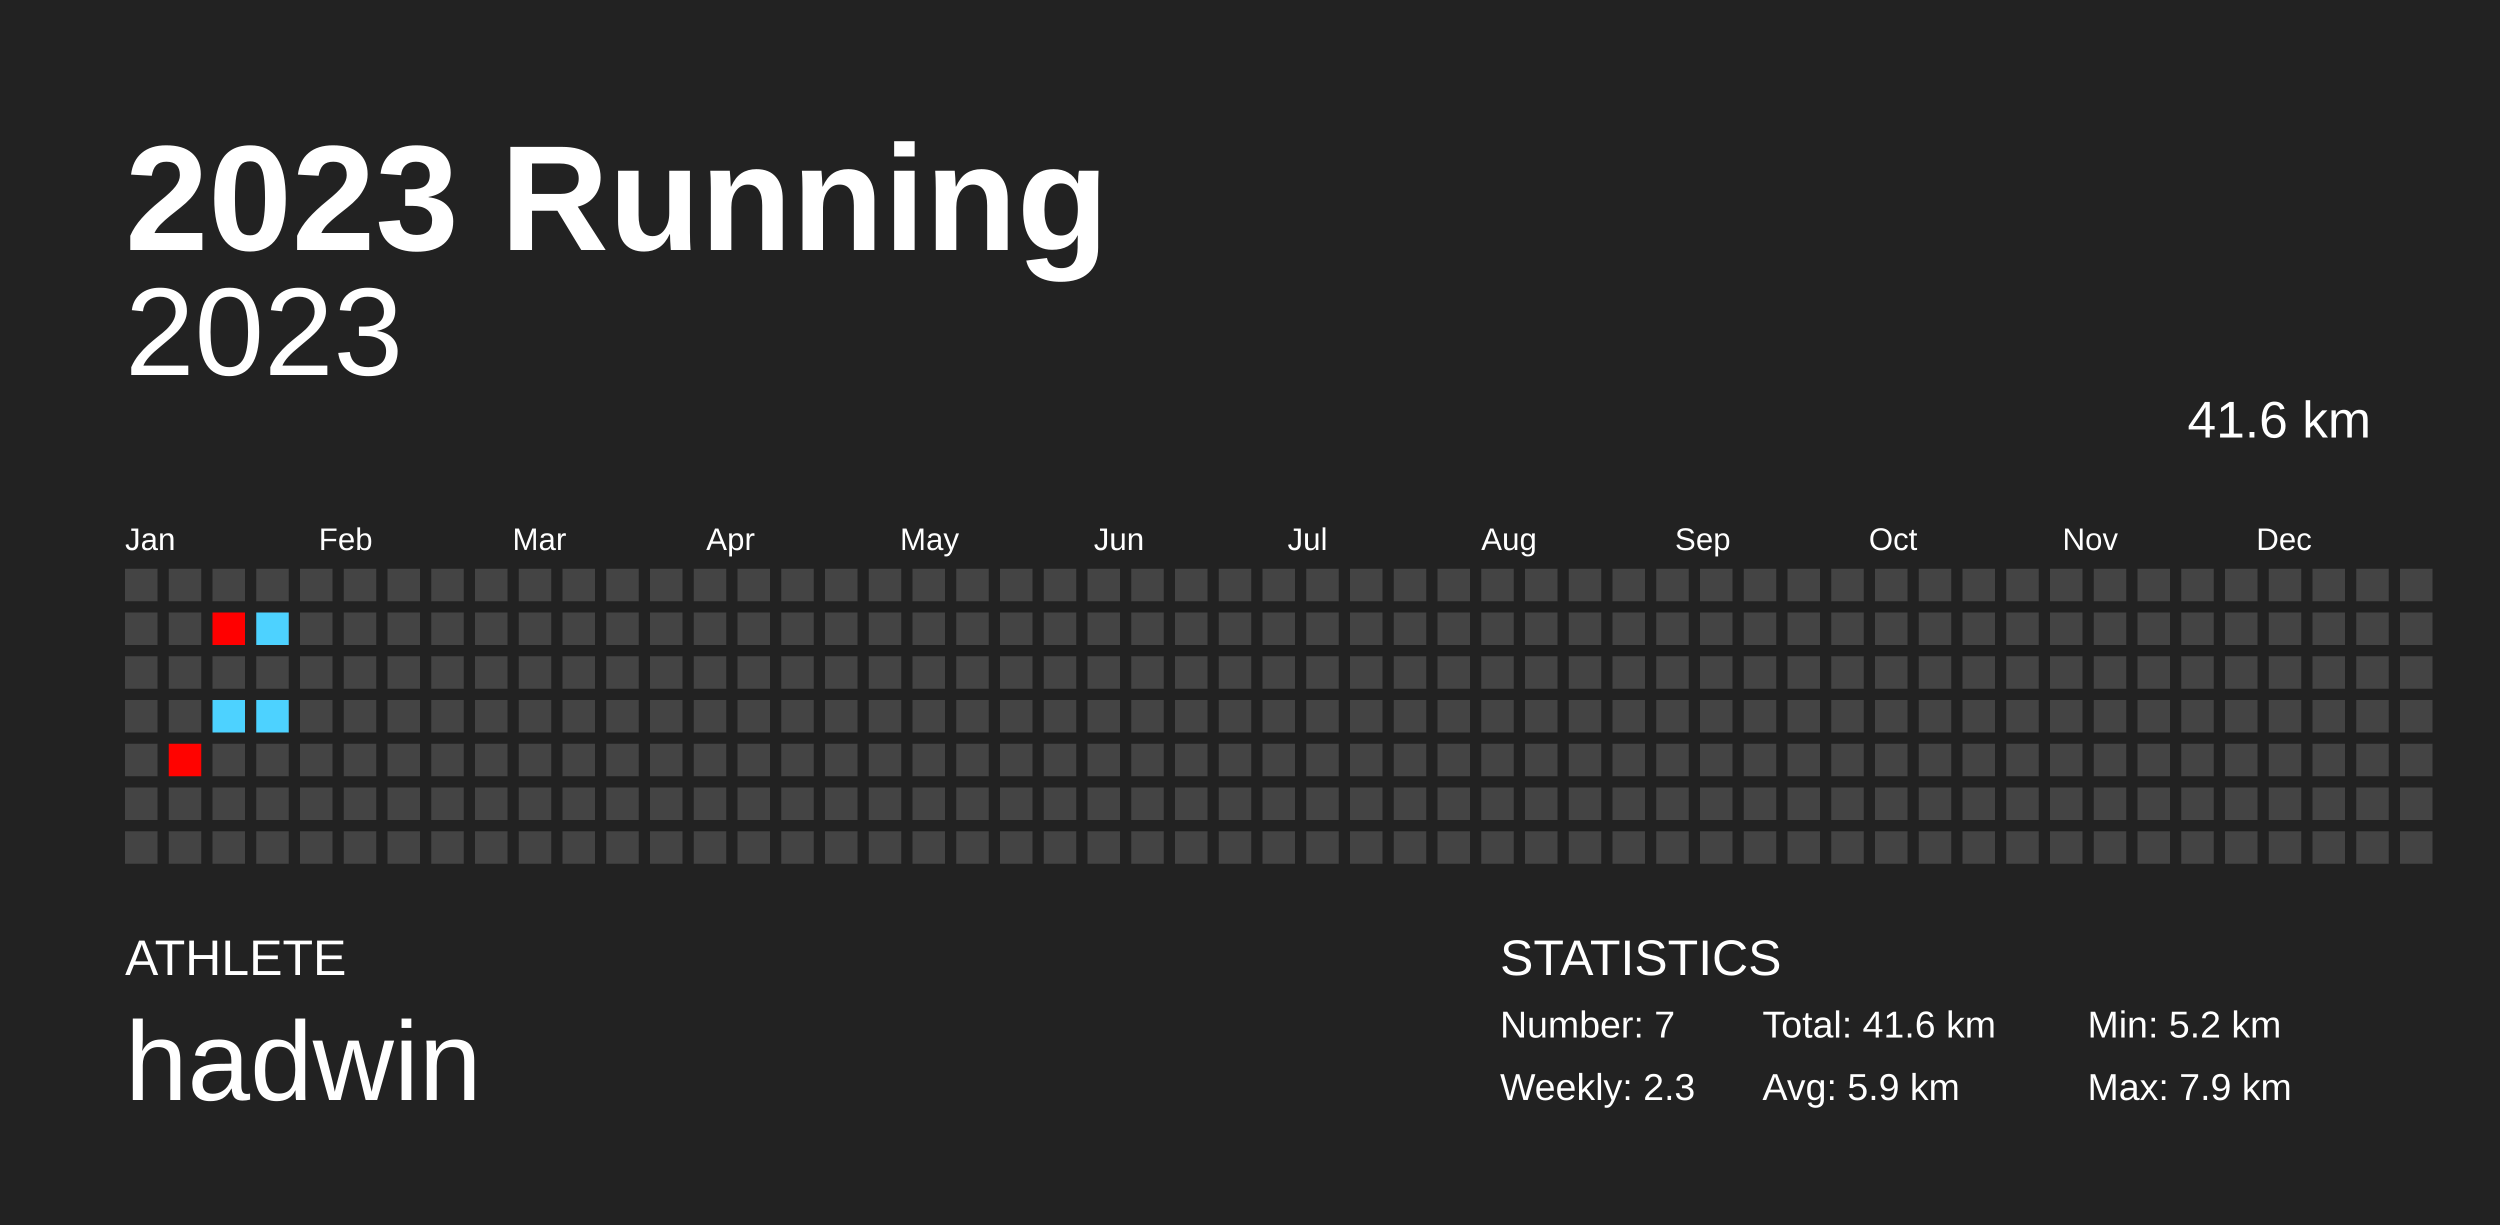
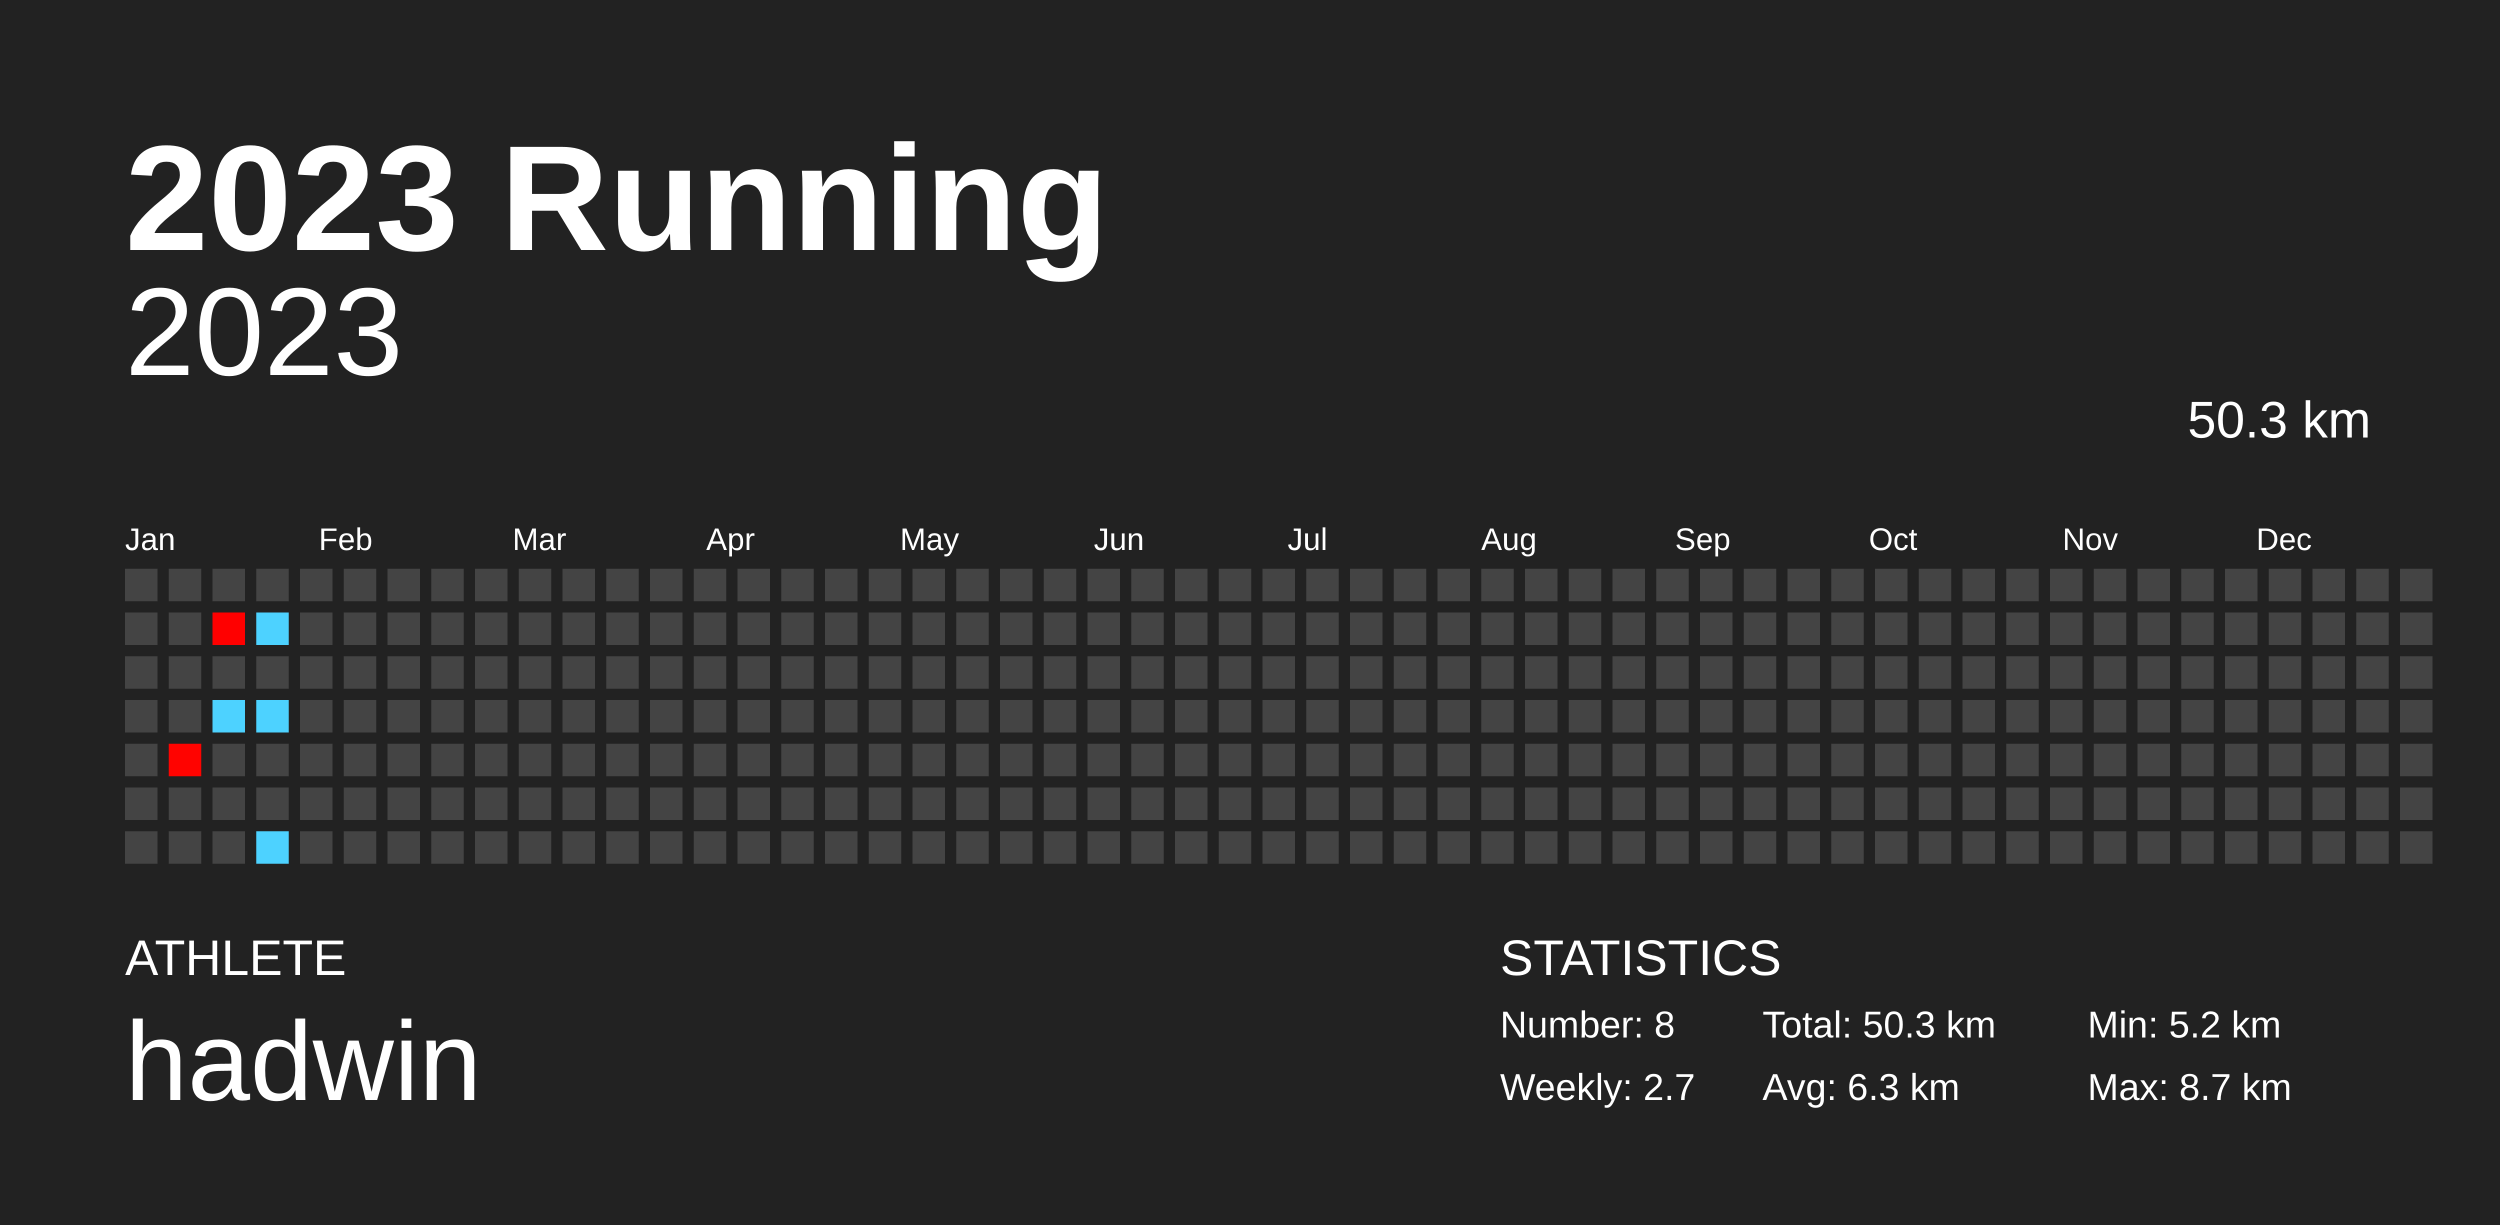
<svg xmlns="http://www.w3.org/2000/svg" baseProfile="full" height="98mm" version="1.1" viewBox="0,0,200,98" width="200mm">
  <defs />
  <rect fill="#222222" height="98" width="200" x="0" y="0" />
  <text fill="#FFFFFF" style="font-size:12px; font-family:Arial; font-weight:bold;" x="10" y="20">2023 Running</text>
  <text fill="#FFFFFF" style="font-size:4px; font-family:Arial" x="10" y="78">ATHLETE</text>
  <text fill="#FFFFFF" style="font-size:9px; font-family:Arial" x="10" y="88">hadwin</text>
  <text fill="#FFFFFF" style="font-size:4px; font-family:Arial" x="120" y="78">STATISTICS</text>
-   <text fill="#FFFFFF" style="font-size:3px; font-family:Arial" x="120" y="83">Number: 7</text>
-   <text fill="#FFFFFF" style="font-size:3px; font-family:Arial" x="120" y="88">Weekly: 2.3</text>
-   <text fill="#FFFFFF" style="font-size:3px; font-family:Arial" x="141" y="83">Total: 41.6 km</text>
-   <text fill="#FFFFFF" style="font-size:3px; font-family:Arial" x="141" y="88">Avg: 5.9 km</text>
+   <text fill="#FFFFFF" style="font-size:3px; font-family:Arial" x="120" y="83">Number: 8</text>
+   <text fill="#FFFFFF" style="font-size:3px; font-family:Arial" x="120" y="88">Weekly: 2.7</text>
+   <text fill="#FFFFFF" style="font-size:3px; font-family:Arial" x="141" y="83">Total: 50.3 km</text>
+   <text fill="#FFFFFF" style="font-size:3px; font-family:Arial" x="141" y="88">Avg: 6.3 km</text>
  <text fill="#FFFFFF" style="font-size:3px; font-family:Arial" x="167" y="83">Min: 5.2 km</text>
-   <text fill="#FFFFFF" style="font-size:3px; font-family:Arial" x="167" y="88">Max: 7.9 km</text>
+   <text fill="#FFFFFF" style="font-size:3px; font-family:Arial" x="167" y="88">Max: 8.7 km</text>
  <text alignment-baseline="hanging" fill="#FFFFFF" style="font-size:10.0px; font-family:Arial;" x="10" y="30">2023</text>
-   <text alignment-baseline="hanging" fill="#FFFFFF" style="font-size:4.125px; font-family:Arial;" x="175" y="35">41.6 km</text>
+   <text alignment-baseline="hanging" fill="#FFFFFF" style="font-size:4.125px; font-family:Arial;" x="175" y="35">50.3 km</text>
  <text fill="#FFFFFF" style="font-size:2.5px; font-family:Arial" x="10.0" y="44">Jan</text>
  <text fill="#FFFFFF" style="font-size:2.5px; font-family:Arial" x="25.5" y="44">Feb</text>
  <text fill="#FFFFFF" style="font-size:2.5px; font-family:Arial" x="41.0" y="44">Mar</text>
  <text fill="#FFFFFF" style="font-size:2.5px; font-family:Arial" x="56.5" y="44">Apr</text>
  <text fill="#FFFFFF" style="font-size:2.5px; font-family:Arial" x="72.0" y="44">May</text>
  <text fill="#FFFFFF" style="font-size:2.5px; font-family:Arial" x="87.5" y="44">Jun</text>
  <text fill="#FFFFFF" style="font-size:2.5px; font-family:Arial" x="103.0" y="44">Jul</text>
  <text fill="#FFFFFF" style="font-size:2.5px; font-family:Arial" x="118.5" y="44">Aug</text>
  <text fill="#FFFFFF" style="font-size:2.5px; font-family:Arial" x="134.0" y="44">Sep</text>
  <text fill="#FFFFFF" style="font-size:2.5px; font-family:Arial" x="149.5" y="44">Oct</text>
  <text fill="#FFFFFF" style="font-size:2.5px; font-family:Arial" x="165.0" y="44">Nov</text>
  <text fill="#FFFFFF" style="font-size:2.5px; font-family:Arial" x="180.5" y="44">Dec</text>
  <rect fill="#444444" height="2.6" width="2.6" x="10.0" y="45.5" />
  <rect fill="#444444" height="2.6" width="2.6" x="10.0" y="49.0" />
  <rect fill="#444444" height="2.6" width="2.6" x="10.0" y="52.5" />
  <rect fill="#444444" height="2.6" width="2.6" x="10.0" y="56.0" />
  <rect fill="#444444" height="2.6" width="2.6" x="10.0" y="59.5" />
  <rect fill="#444444" height="2.6" width="2.6" x="10.0" y="63.0" />
  <rect fill="#444444" height="2.6" width="2.6" x="10.0" y="66.5" />
  <rect fill="#444444" height="2.6" width="2.6" x="13.5" y="45.5" />
  <rect fill="#444444" height="2.6" width="2.6" x="13.5" y="49.0" />
  <rect fill="#444444" height="2.6" width="2.6" x="13.5" y="52.5" />
  <rect fill="#444444" height="2.6" width="2.6" x="13.5" y="56.0" />
  <rect fill="#ff0300" height="2.6" width="2.6" x="13.5" y="59.5" />
  <rect fill="#444444" height="2.6" width="2.6" x="13.5" y="63.0" />
  <rect fill="#444444" height="2.6" width="2.6" x="13.5" y="66.5" />
  <rect fill="#444444" height="2.6" width="2.6" x="17.0" y="45.5" />
  <rect fill="#ff0000" height="2.6" width="2.6" x="17.0" y="49.0" />
  <rect fill="#444444" height="2.6" width="2.6" x="17.0" y="52.5" />
  <rect fill="#4dd2ff" height="2.6" width="2.6" x="17.0" y="56.0" />
  <rect fill="#444444" height="2.6" width="2.6" x="17.0" y="59.5" />
  <rect fill="#444444" height="2.6" width="2.6" x="17.0" y="63.0" />
  <rect fill="#444444" height="2.6" width="2.6" x="17.0" y="66.5" />
  <rect fill="#444444" height="2.6" width="2.6" x="20.5" y="45.5" />
  <rect fill="#4dd2ff" height="2.6" width="2.6" x="20.5" y="49.0" />
  <rect fill="#444444" height="2.6" width="2.6" x="20.5" y="52.5" />
  <rect fill="#4dd2ff" height="2.6" width="2.6" x="20.5" y="56.0" />
  <rect fill="#444444" height="2.6" width="2.6" x="20.5" y="59.5" />
  <rect fill="#444444" height="2.6" width="2.6" x="20.5" y="63.0" />
-   <rect fill="#444444" height="2.6" width="2.6" x="20.5" y="66.5" />
+   <rect fill="#4dd2ff" height="2.6" width="2.6" x="20.5" y="66.5" />
  <rect fill="#444444" height="2.6" width="2.6" x="24.0" y="45.5" />
  <rect fill="#444444" height="2.6" width="2.6" x="24.0" y="49.0" />
  <rect fill="#444444" height="2.6" width="2.6" x="24.0" y="52.5" />
  <rect fill="#444444" height="2.6" width="2.6" x="24.0" y="56.0" />
  <rect fill="#444444" height="2.6" width="2.6" x="24.0" y="59.5" />
  <rect fill="#444444" height="2.6" width="2.6" x="24.0" y="63.0" />
  <rect fill="#444444" height="2.6" width="2.6" x="24.0" y="66.5" />
  <rect fill="#444444" height="2.6" width="2.6" x="27.5" y="45.5" />
  <rect fill="#444444" height="2.6" width="2.6" x="27.5" y="49.0" />
  <rect fill="#444444" height="2.6" width="2.6" x="27.5" y="52.5" />
  <rect fill="#444444" height="2.6" width="2.6" x="27.5" y="56.0" />
  <rect fill="#444444" height="2.6" width="2.6" x="27.5" y="59.5" />
  <rect fill="#444444" height="2.6" width="2.6" x="27.5" y="63.0" />
  <rect fill="#444444" height="2.6" width="2.6" x="27.5" y="66.5" />
  <rect fill="#444444" height="2.6" width="2.6" x="31.0" y="45.5" />
  <rect fill="#444444" height="2.6" width="2.6" x="31.0" y="49.0" />
  <rect fill="#444444" height="2.6" width="2.6" x="31.0" y="52.5" />
  <rect fill="#444444" height="2.6" width="2.6" x="31.0" y="56.0" />
  <rect fill="#444444" height="2.6" width="2.6" x="31.0" y="59.5" />
  <rect fill="#444444" height="2.6" width="2.6" x="31.0" y="63.0" />
  <rect fill="#444444" height="2.6" width="2.6" x="31.0" y="66.5" />
  <rect fill="#444444" height="2.6" width="2.6" x="34.5" y="45.5" />
  <rect fill="#444444" height="2.6" width="2.6" x="34.5" y="49.0" />
  <rect fill="#444444" height="2.6" width="2.6" x="34.5" y="52.5" />
  <rect fill="#444444" height="2.6" width="2.6" x="34.5" y="56.0" />
  <rect fill="#444444" height="2.6" width="2.6" x="34.5" y="59.5" />
  <rect fill="#444444" height="2.6" width="2.6" x="34.5" y="63.0" />
  <rect fill="#444444" height="2.6" width="2.6" x="34.5" y="66.5" />
  <rect fill="#444444" height="2.6" width="2.6" x="38.0" y="45.5" />
  <rect fill="#444444" height="2.6" width="2.6" x="38.0" y="49.0" />
  <rect fill="#444444" height="2.6" width="2.6" x="38.0" y="52.5" />
  <rect fill="#444444" height="2.6" width="2.6" x="38.0" y="56.0" />
  <rect fill="#444444" height="2.6" width="2.6" x="38.0" y="59.5" />
  <rect fill="#444444" height="2.6" width="2.6" x="38.0" y="63.0" />
  <rect fill="#444444" height="2.6" width="2.6" x="38.0" y="66.5" />
  <rect fill="#444444" height="2.6" width="2.6" x="41.5" y="45.5" />
  <rect fill="#444444" height="2.6" width="2.6" x="41.5" y="49.0" />
  <rect fill="#444444" height="2.6" width="2.6" x="41.5" y="52.5" />
  <rect fill="#444444" height="2.6" width="2.6" x="41.5" y="56.0" />
  <rect fill="#444444" height="2.6" width="2.6" x="41.5" y="59.5" />
  <rect fill="#444444" height="2.6" width="2.6" x="41.5" y="63.0" />
  <rect fill="#444444" height="2.6" width="2.6" x="41.5" y="66.5" />
  <rect fill="#444444" height="2.6" width="2.6" x="45.0" y="45.5" />
  <rect fill="#444444" height="2.6" width="2.6" x="45.0" y="49.0" />
  <rect fill="#444444" height="2.6" width="2.6" x="45.0" y="52.5" />
  <rect fill="#444444" height="2.6" width="2.6" x="45.0" y="56.0" />
  <rect fill="#444444" height="2.6" width="2.6" x="45.0" y="59.5" />
  <rect fill="#444444" height="2.6" width="2.6" x="45.0" y="63.0" />
  <rect fill="#444444" height="2.6" width="2.6" x="45.0" y="66.5" />
  <rect fill="#444444" height="2.6" width="2.6" x="48.5" y="45.5" />
  <rect fill="#444444" height="2.6" width="2.6" x="48.5" y="49.0" />
  <rect fill="#444444" height="2.6" width="2.6" x="48.5" y="52.5" />
  <rect fill="#444444" height="2.6" width="2.6" x="48.5" y="56.0" />
  <rect fill="#444444" height="2.6" width="2.6" x="48.5" y="59.5" />
  <rect fill="#444444" height="2.6" width="2.6" x="48.5" y="63.0" />
  <rect fill="#444444" height="2.6" width="2.6" x="48.5" y="66.5" />
  <rect fill="#444444" height="2.6" width="2.6" x="52.0" y="45.5" />
  <rect fill="#444444" height="2.6" width="2.6" x="52.0" y="49.0" />
  <rect fill="#444444" height="2.6" width="2.6" x="52.0" y="52.5" />
  <rect fill="#444444" height="2.6" width="2.6" x="52.0" y="56.0" />
  <rect fill="#444444" height="2.6" width="2.6" x="52.0" y="59.5" />
  <rect fill="#444444" height="2.6" width="2.6" x="52.0" y="63.0" />
  <rect fill="#444444" height="2.6" width="2.6" x="52.0" y="66.5" />
  <rect fill="#444444" height="2.6" width="2.6" x="55.5" y="45.5" />
  <rect fill="#444444" height="2.6" width="2.6" x="55.5" y="49.0" />
  <rect fill="#444444" height="2.6" width="2.6" x="55.5" y="52.5" />
  <rect fill="#444444" height="2.6" width="2.6" x="55.5" y="56.0" />
  <rect fill="#444444" height="2.6" width="2.6" x="55.5" y="59.5" />
  <rect fill="#444444" height="2.6" width="2.6" x="55.5" y="63.0" />
  <rect fill="#444444" height="2.6" width="2.6" x="55.5" y="66.5" />
  <rect fill="#444444" height="2.6" width="2.6" x="59.0" y="45.5" />
  <rect fill="#444444" height="2.6" width="2.6" x="59.0" y="49.0" />
  <rect fill="#444444" height="2.6" width="2.6" x="59.0" y="52.5" />
  <rect fill="#444444" height="2.6" width="2.6" x="59.0" y="56.0" />
  <rect fill="#444444" height="2.6" width="2.6" x="59.0" y="59.5" />
  <rect fill="#444444" height="2.6" width="2.6" x="59.0" y="63.0" />
  <rect fill="#444444" height="2.6" width="2.6" x="59.0" y="66.5" />
  <rect fill="#444444" height="2.6" width="2.6" x="62.5" y="45.5" />
  <rect fill="#444444" height="2.6" width="2.6" x="62.5" y="49.0" />
  <rect fill="#444444" height="2.6" width="2.6" x="62.5" y="52.5" />
  <rect fill="#444444" height="2.6" width="2.6" x="62.5" y="56.0" />
  <rect fill="#444444" height="2.6" width="2.6" x="62.5" y="59.5" />
  <rect fill="#444444" height="2.6" width="2.6" x="62.5" y="63.0" />
  <rect fill="#444444" height="2.6" width="2.6" x="62.5" y="66.5" />
  <rect fill="#444444" height="2.6" width="2.6" x="66.0" y="45.5" />
  <rect fill="#444444" height="2.6" width="2.6" x="66.0" y="49.0" />
  <rect fill="#444444" height="2.6" width="2.6" x="66.0" y="52.5" />
  <rect fill="#444444" height="2.6" width="2.6" x="66.0" y="56.0" />
  <rect fill="#444444" height="2.6" width="2.6" x="66.0" y="59.5" />
  <rect fill="#444444" height="2.6" width="2.6" x="66.0" y="63.0" />
  <rect fill="#444444" height="2.6" width="2.6" x="66.0" y="66.5" />
  <rect fill="#444444" height="2.6" width="2.6" x="69.5" y="45.5" />
  <rect fill="#444444" height="2.6" width="2.6" x="69.5" y="49.0" />
  <rect fill="#444444" height="2.6" width="2.6" x="69.5" y="52.5" />
  <rect fill="#444444" height="2.6" width="2.6" x="69.5" y="56.0" />
  <rect fill="#444444" height="2.6" width="2.6" x="69.5" y="59.5" />
  <rect fill="#444444" height="2.6" width="2.6" x="69.5" y="63.0" />
  <rect fill="#444444" height="2.6" width="2.6" x="69.5" y="66.5" />
  <rect fill="#444444" height="2.6" width="2.6" x="73.0" y="45.5" />
  <rect fill="#444444" height="2.6" width="2.6" x="73.0" y="49.0" />
  <rect fill="#444444" height="2.6" width="2.6" x="73.0" y="52.5" />
  <rect fill="#444444" height="2.6" width="2.6" x="73.0" y="56.0" />
  <rect fill="#444444" height="2.6" width="2.6" x="73.0" y="59.5" />
  <rect fill="#444444" height="2.6" width="2.6" x="73.0" y="63.0" />
  <rect fill="#444444" height="2.6" width="2.6" x="73.0" y="66.5" />
  <rect fill="#444444" height="2.6" width="2.6" x="76.5" y="45.5" />
  <rect fill="#444444" height="2.6" width="2.6" x="76.5" y="49.0" />
  <rect fill="#444444" height="2.6" width="2.6" x="76.5" y="52.5" />
  <rect fill="#444444" height="2.6" width="2.6" x="76.5" y="56.0" />
  <rect fill="#444444" height="2.6" width="2.6" x="76.5" y="59.5" />
  <rect fill="#444444" height="2.6" width="2.6" x="76.5" y="63.0" />
  <rect fill="#444444" height="2.6" width="2.6" x="76.5" y="66.5" />
  <rect fill="#444444" height="2.6" width="2.6" x="80.0" y="45.5" />
  <rect fill="#444444" height="2.6" width="2.6" x="80.0" y="49.0" />
  <rect fill="#444444" height="2.6" width="2.6" x="80.0" y="52.5" />
  <rect fill="#444444" height="2.6" width="2.6" x="80.0" y="56.0" />
  <rect fill="#444444" height="2.6" width="2.6" x="80.0" y="59.5" />
  <rect fill="#444444" height="2.6" width="2.6" x="80.0" y="63.0" />
  <rect fill="#444444" height="2.6" width="2.6" x="80.0" y="66.5" />
  <rect fill="#444444" height="2.6" width="2.6" x="83.5" y="45.5" />
  <rect fill="#444444" height="2.6" width="2.6" x="83.5" y="49.0" />
  <rect fill="#444444" height="2.6" width="2.6" x="83.5" y="52.5" />
  <rect fill="#444444" height="2.6" width="2.6" x="83.5" y="56.0" />
  <rect fill="#444444" height="2.6" width="2.6" x="83.5" y="59.5" />
  <rect fill="#444444" height="2.6" width="2.6" x="83.5" y="63.0" />
  <rect fill="#444444" height="2.6" width="2.6" x="83.5" y="66.5" />
  <rect fill="#444444" height="2.6" width="2.6" x="87.0" y="45.5" />
  <rect fill="#444444" height="2.6" width="2.6" x="87.0" y="49.0" />
  <rect fill="#444444" height="2.6" width="2.6" x="87.0" y="52.5" />
  <rect fill="#444444" height="2.6" width="2.6" x="87.0" y="56.0" />
  <rect fill="#444444" height="2.6" width="2.6" x="87.0" y="59.5" />
  <rect fill="#444444" height="2.6" width="2.6" x="87.0" y="63.0" />
  <rect fill="#444444" height="2.6" width="2.6" x="87.0" y="66.5" />
  <rect fill="#444444" height="2.6" width="2.6" x="90.5" y="45.5" />
  <rect fill="#444444" height="2.6" width="2.6" x="90.5" y="49.0" />
  <rect fill="#444444" height="2.6" width="2.6" x="90.5" y="52.5" />
  <rect fill="#444444" height="2.6" width="2.6" x="90.5" y="56.0" />
  <rect fill="#444444" height="2.6" width="2.6" x="90.5" y="59.5" />
  <rect fill="#444444" height="2.6" width="2.6" x="90.5" y="63.0" />
  <rect fill="#444444" height="2.6" width="2.6" x="90.5" y="66.5" />
  <rect fill="#444444" height="2.6" width="2.6" x="94.0" y="45.5" />
  <rect fill="#444444" height="2.6" width="2.6" x="94.0" y="49.0" />
  <rect fill="#444444" height="2.6" width="2.6" x="94.0" y="52.5" />
  <rect fill="#444444" height="2.6" width="2.6" x="94.0" y="56.0" />
  <rect fill="#444444" height="2.6" width="2.6" x="94.0" y="59.5" />
  <rect fill="#444444" height="2.6" width="2.6" x="94.0" y="63.0" />
  <rect fill="#444444" height="2.6" width="2.6" x="94.0" y="66.5" />
  <rect fill="#444444" height="2.6" width="2.6" x="97.5" y="45.5" />
  <rect fill="#444444" height="2.6" width="2.6" x="97.5" y="49.0" />
  <rect fill="#444444" height="2.6" width="2.6" x="97.5" y="52.5" />
  <rect fill="#444444" height="2.6" width="2.6" x="97.5" y="56.0" />
  <rect fill="#444444" height="2.6" width="2.6" x="97.5" y="59.5" />
  <rect fill="#444444" height="2.6" width="2.6" x="97.5" y="63.0" />
  <rect fill="#444444" height="2.6" width="2.6" x="97.5" y="66.5" />
  <rect fill="#444444" height="2.6" width="2.6" x="101.0" y="45.5" />
  <rect fill="#444444" height="2.6" width="2.6" x="101.0" y="49.0" />
  <rect fill="#444444" height="2.6" width="2.6" x="101.0" y="52.5" />
  <rect fill="#444444" height="2.6" width="2.6" x="101.0" y="56.0" />
  <rect fill="#444444" height="2.6" width="2.6" x="101.0" y="59.5" />
  <rect fill="#444444" height="2.6" width="2.6" x="101.0" y="63.0" />
  <rect fill="#444444" height="2.6" width="2.6" x="101.0" y="66.5" />
  <rect fill="#444444" height="2.6" width="2.6" x="104.5" y="45.5" />
  <rect fill="#444444" height="2.6" width="2.6" x="104.5" y="49.0" />
  <rect fill="#444444" height="2.6" width="2.6" x="104.5" y="52.5" />
  <rect fill="#444444" height="2.6" width="2.6" x="104.5" y="56.0" />
  <rect fill="#444444" height="2.6" width="2.6" x="104.5" y="59.5" />
  <rect fill="#444444" height="2.6" width="2.6" x="104.5" y="63.0" />
  <rect fill="#444444" height="2.6" width="2.6" x="104.5" y="66.5" />
  <rect fill="#444444" height="2.6" width="2.6" x="108.0" y="45.5" />
  <rect fill="#444444" height="2.6" width="2.6" x="108.0" y="49.0" />
  <rect fill="#444444" height="2.6" width="2.6" x="108.0" y="52.5" />
  <rect fill="#444444" height="2.6" width="2.6" x="108.0" y="56.0" />
  <rect fill="#444444" height="2.6" width="2.6" x="108.0" y="59.5" />
  <rect fill="#444444" height="2.6" width="2.6" x="108.0" y="63.0" />
  <rect fill="#444444" height="2.6" width="2.6" x="108.0" y="66.5" />
  <rect fill="#444444" height="2.6" width="2.6" x="111.5" y="45.5" />
  <rect fill="#444444" height="2.6" width="2.6" x="111.5" y="49.0" />
  <rect fill="#444444" height="2.6" width="2.6" x="111.5" y="52.5" />
  <rect fill="#444444" height="2.6" width="2.6" x="111.5" y="56.0" />
  <rect fill="#444444" height="2.6" width="2.6" x="111.5" y="59.5" />
  <rect fill="#444444" height="2.6" width="2.6" x="111.5" y="63.0" />
  <rect fill="#444444" height="2.6" width="2.6" x="111.5" y="66.5" />
  <rect fill="#444444" height="2.6" width="2.6" x="115.0" y="45.5" />
  <rect fill="#444444" height="2.6" width="2.6" x="115.0" y="49.0" />
  <rect fill="#444444" height="2.6" width="2.6" x="115.0" y="52.5" />
  <rect fill="#444444" height="2.6" width="2.6" x="115.0" y="56.0" />
  <rect fill="#444444" height="2.6" width="2.6" x="115.0" y="59.5" />
  <rect fill="#444444" height="2.6" width="2.6" x="115.0" y="63.0" />
  <rect fill="#444444" height="2.6" width="2.6" x="115.0" y="66.5" />
  <rect fill="#444444" height="2.6" width="2.6" x="118.5" y="45.5" />
  <rect fill="#444444" height="2.6" width="2.6" x="118.5" y="49.0" />
  <rect fill="#444444" height="2.6" width="2.6" x="118.5" y="52.5" />
  <rect fill="#444444" height="2.6" width="2.6" x="118.5" y="56.0" />
  <rect fill="#444444" height="2.6" width="2.6" x="118.5" y="59.5" />
  <rect fill="#444444" height="2.6" width="2.6" x="118.5" y="63.0" />
  <rect fill="#444444" height="2.6" width="2.6" x="118.5" y="66.5" />
  <rect fill="#444444" height="2.6" width="2.6" x="122.0" y="45.5" />
  <rect fill="#444444" height="2.6" width="2.6" x="122.0" y="49.0" />
  <rect fill="#444444" height="2.6" width="2.6" x="122.0" y="52.5" />
  <rect fill="#444444" height="2.6" width="2.6" x="122.0" y="56.0" />
  <rect fill="#444444" height="2.6" width="2.6" x="122.0" y="59.5" />
  <rect fill="#444444" height="2.6" width="2.6" x="122.0" y="63.0" />
  <rect fill="#444444" height="2.6" width="2.6" x="122.0" y="66.5" />
  <rect fill="#444444" height="2.6" width="2.6" x="125.5" y="45.5" />
  <rect fill="#444444" height="2.6" width="2.6" x="125.5" y="49.0" />
  <rect fill="#444444" height="2.6" width="2.6" x="125.5" y="52.5" />
  <rect fill="#444444" height="2.6" width="2.6" x="125.5" y="56.0" />
  <rect fill="#444444" height="2.6" width="2.6" x="125.5" y="59.5" />
  <rect fill="#444444" height="2.6" width="2.6" x="125.5" y="63.0" />
  <rect fill="#444444" height="2.6" width="2.6" x="125.5" y="66.5" />
  <rect fill="#444444" height="2.6" width="2.6" x="129.0" y="45.5" />
  <rect fill="#444444" height="2.6" width="2.6" x="129.0" y="49.0" />
  <rect fill="#444444" height="2.6" width="2.6" x="129.0" y="52.5" />
  <rect fill="#444444" height="2.6" width="2.6" x="129.0" y="56.0" />
  <rect fill="#444444" height="2.6" width="2.6" x="129.0" y="59.5" />
  <rect fill="#444444" height="2.6" width="2.6" x="129.0" y="63.0" />
  <rect fill="#444444" height="2.6" width="2.6" x="129.0" y="66.5" />
  <rect fill="#444444" height="2.6" width="2.6" x="132.5" y="45.5" />
  <rect fill="#444444" height="2.6" width="2.6" x="132.5" y="49.0" />
  <rect fill="#444444" height="2.6" width="2.6" x="132.5" y="52.5" />
  <rect fill="#444444" height="2.6" width="2.6" x="132.5" y="56.0" />
  <rect fill="#444444" height="2.6" width="2.6" x="132.5" y="59.5" />
  <rect fill="#444444" height="2.6" width="2.6" x="132.5" y="63.0" />
  <rect fill="#444444" height="2.6" width="2.6" x="132.5" y="66.5" />
  <rect fill="#444444" height="2.6" width="2.6" x="136.0" y="45.5" />
  <rect fill="#444444" height="2.6" width="2.6" x="136.0" y="49.0" />
  <rect fill="#444444" height="2.6" width="2.6" x="136.0" y="52.5" />
  <rect fill="#444444" height="2.6" width="2.6" x="136.0" y="56.0" />
  <rect fill="#444444" height="2.6" width="2.6" x="136.0" y="59.5" />
  <rect fill="#444444" height="2.6" width="2.6" x="136.0" y="63.0" />
  <rect fill="#444444" height="2.6" width="2.6" x="136.0" y="66.5" />
  <rect fill="#444444" height="2.6" width="2.6" x="139.5" y="45.5" />
  <rect fill="#444444" height="2.6" width="2.6" x="139.5" y="49.0" />
  <rect fill="#444444" height="2.6" width="2.6" x="139.5" y="52.5" />
  <rect fill="#444444" height="2.6" width="2.6" x="139.5" y="56.0" />
  <rect fill="#444444" height="2.6" width="2.6" x="139.5" y="59.5" />
  <rect fill="#444444" height="2.6" width="2.6" x="139.5" y="63.0" />
  <rect fill="#444444" height="2.6" width="2.6" x="139.5" y="66.5" />
  <rect fill="#444444" height="2.6" width="2.6" x="143.0" y="45.5" />
  <rect fill="#444444" height="2.6" width="2.6" x="143.0" y="49.0" />
  <rect fill="#444444" height="2.6" width="2.6" x="143.0" y="52.5" />
  <rect fill="#444444" height="2.6" width="2.6" x="143.0" y="56.0" />
  <rect fill="#444444" height="2.6" width="2.6" x="143.0" y="59.5" />
  <rect fill="#444444" height="2.6" width="2.6" x="143.0" y="63.0" />
  <rect fill="#444444" height="2.6" width="2.6" x="143.0" y="66.5" />
  <rect fill="#444444" height="2.6" width="2.6" x="146.5" y="45.5" />
  <rect fill="#444444" height="2.6" width="2.6" x="146.5" y="49.0" />
  <rect fill="#444444" height="2.6" width="2.6" x="146.5" y="52.5" />
  <rect fill="#444444" height="2.6" width="2.6" x="146.5" y="56.0" />
  <rect fill="#444444" height="2.6" width="2.6" x="146.5" y="59.5" />
  <rect fill="#444444" height="2.6" width="2.6" x="146.5" y="63.0" />
  <rect fill="#444444" height="2.6" width="2.6" x="146.5" y="66.5" />
  <rect fill="#444444" height="2.6" width="2.6" x="150.0" y="45.5" />
  <rect fill="#444444" height="2.6" width="2.6" x="150.0" y="49.0" />
  <rect fill="#444444" height="2.6" width="2.6" x="150.0" y="52.5" />
  <rect fill="#444444" height="2.6" width="2.6" x="150.0" y="56.0" />
  <rect fill="#444444" height="2.6" width="2.6" x="150.0" y="59.5" />
  <rect fill="#444444" height="2.6" width="2.6" x="150.0" y="63.0" />
  <rect fill="#444444" height="2.6" width="2.6" x="150.0" y="66.5" />
  <rect fill="#444444" height="2.6" width="2.6" x="153.5" y="45.5" />
  <rect fill="#444444" height="2.6" width="2.6" x="153.5" y="49.0" />
  <rect fill="#444444" height="2.6" width="2.6" x="153.5" y="52.5" />
  <rect fill="#444444" height="2.6" width="2.6" x="153.5" y="56.0" />
  <rect fill="#444444" height="2.6" width="2.6" x="153.5" y="59.5" />
  <rect fill="#444444" height="2.6" width="2.6" x="153.5" y="63.0" />
  <rect fill="#444444" height="2.6" width="2.6" x="153.5" y="66.5" />
  <rect fill="#444444" height="2.6" width="2.6" x="157.0" y="45.5" />
  <rect fill="#444444" height="2.6" width="2.6" x="157.0" y="49.0" />
  <rect fill="#444444" height="2.6" width="2.6" x="157.0" y="52.5" />
  <rect fill="#444444" height="2.6" width="2.6" x="157.0" y="56.0" />
  <rect fill="#444444" height="2.6" width="2.6" x="157.0" y="59.5" />
  <rect fill="#444444" height="2.6" width="2.6" x="157.0" y="63.0" />
  <rect fill="#444444" height="2.6" width="2.6" x="157.0" y="66.5" />
  <rect fill="#444444" height="2.6" width="2.6" x="160.5" y="45.5" />
  <rect fill="#444444" height="2.6" width="2.6" x="160.5" y="49.0" />
  <rect fill="#444444" height="2.6" width="2.6" x="160.5" y="52.5" />
  <rect fill="#444444" height="2.6" width="2.6" x="160.5" y="56.0" />
  <rect fill="#444444" height="2.6" width="2.6" x="160.5" y="59.5" />
  <rect fill="#444444" height="2.6" width="2.6" x="160.5" y="63.0" />
  <rect fill="#444444" height="2.6" width="2.6" x="160.5" y="66.5" />
  <rect fill="#444444" height="2.6" width="2.6" x="164.0" y="45.5" />
  <rect fill="#444444" height="2.6" width="2.6" x="164.0" y="49.0" />
  <rect fill="#444444" height="2.6" width="2.6" x="164.0" y="52.5" />
  <rect fill="#444444" height="2.6" width="2.6" x="164.0" y="56.0" />
  <rect fill="#444444" height="2.6" width="2.6" x="164.0" y="59.5" />
  <rect fill="#444444" height="2.6" width="2.6" x="164.0" y="63.0" />
  <rect fill="#444444" height="2.6" width="2.6" x="164.0" y="66.5" />
  <rect fill="#444444" height="2.6" width="2.6" x="167.5" y="45.5" />
  <rect fill="#444444" height="2.6" width="2.6" x="167.5" y="49.0" />
  <rect fill="#444444" height="2.6" width="2.6" x="167.5" y="52.5" />
  <rect fill="#444444" height="2.6" width="2.6" x="167.5" y="56.0" />
  <rect fill="#444444" height="2.6" width="2.6" x="167.5" y="59.5" />
  <rect fill="#444444" height="2.6" width="2.6" x="167.5" y="63.0" />
  <rect fill="#444444" height="2.6" width="2.6" x="167.5" y="66.5" />
  <rect fill="#444444" height="2.6" width="2.6" x="171.0" y="45.5" />
  <rect fill="#444444" height="2.6" width="2.6" x="171.0" y="49.0" />
  <rect fill="#444444" height="2.6" width="2.6" x="171.0" y="52.5" />
  <rect fill="#444444" height="2.6" width="2.6" x="171.0" y="56.0" />
  <rect fill="#444444" height="2.6" width="2.6" x="171.0" y="59.5" />
  <rect fill="#444444" height="2.6" width="2.6" x="171.0" y="63.0" />
  <rect fill="#444444" height="2.6" width="2.6" x="171.0" y="66.5" />
  <rect fill="#444444" height="2.6" width="2.6" x="174.5" y="45.5" />
  <rect fill="#444444" height="2.6" width="2.6" x="174.5" y="49.0" />
  <rect fill="#444444" height="2.6" width="2.6" x="174.5" y="52.5" />
  <rect fill="#444444" height="2.6" width="2.6" x="174.5" y="56.0" />
  <rect fill="#444444" height="2.6" width="2.6" x="174.5" y="59.5" />
  <rect fill="#444444" height="2.6" width="2.6" x="174.5" y="63.0" />
  <rect fill="#444444" height="2.6" width="2.6" x="174.5" y="66.5" />
  <rect fill="#444444" height="2.6" width="2.6" x="178.0" y="45.5" />
  <rect fill="#444444" height="2.6" width="2.6" x="178.0" y="49.0" />
  <rect fill="#444444" height="2.6" width="2.6" x="178.0" y="52.5" />
  <rect fill="#444444" height="2.6" width="2.6" x="178.0" y="56.0" />
  <rect fill="#444444" height="2.6" width="2.6" x="178.0" y="59.5" />
  <rect fill="#444444" height="2.6" width="2.6" x="178.0" y="63.0" />
  <rect fill="#444444" height="2.6" width="2.6" x="178.0" y="66.5" />
  <rect fill="#444444" height="2.6" width="2.6" x="181.5" y="45.5" />
  <rect fill="#444444" height="2.6" width="2.6" x="181.5" y="49.0" />
  <rect fill="#444444" height="2.6" width="2.6" x="181.5" y="52.5" />
  <rect fill="#444444" height="2.6" width="2.6" x="181.5" y="56.0" />
  <rect fill="#444444" height="2.6" width="2.6" x="181.5" y="59.5" />
  <rect fill="#444444" height="2.6" width="2.6" x="181.5" y="63.0" />
  <rect fill="#444444" height="2.6" width="2.6" x="181.5" y="66.5" />
  <rect fill="#444444" height="2.6" width="2.6" x="185.0" y="45.5" />
  <rect fill="#444444" height="2.6" width="2.6" x="185.0" y="49.0" />
  <rect fill="#444444" height="2.6" width="2.6" x="185.0" y="52.5" />
  <rect fill="#444444" height="2.6" width="2.6" x="185.0" y="56.0" />
  <rect fill="#444444" height="2.6" width="2.6" x="185.0" y="59.5" />
  <rect fill="#444444" height="2.6" width="2.6" x="185.0" y="63.0" />
  <rect fill="#444444" height="2.6" width="2.6" x="185.0" y="66.5" />
  <rect fill="#444444" height="2.6" width="2.6" x="188.5" y="45.5" />
  <rect fill="#444444" height="2.6" width="2.6" x="188.5" y="49.0" />
  <rect fill="#444444" height="2.6" width="2.6" x="188.5" y="52.5" />
  <rect fill="#444444" height="2.6" width="2.6" x="188.5" y="56.0" />
  <rect fill="#444444" height="2.6" width="2.6" x="188.5" y="59.5" />
  <rect fill="#444444" height="2.6" width="2.6" x="188.5" y="63.0" />
  <rect fill="#444444" height="2.6" width="2.6" x="188.5" y="66.5" />
  <rect fill="#444444" height="2.6" width="2.6" x="192.0" y="45.5" />
  <rect fill="#444444" height="2.6" width="2.6" x="192.0" y="49.0" />
  <rect fill="#444444" height="2.6" width="2.6" x="192.0" y="52.5" />
  <rect fill="#444444" height="2.6" width="2.6" x="192.0" y="56.0" />
  <rect fill="#444444" height="2.6" width="2.6" x="192.0" y="59.5" />
  <rect fill="#444444" height="2.6" width="2.6" x="192.0" y="63.0" />
  <rect fill="#444444" height="2.6" width="2.6" x="192.0" y="66.5" />
</svg>
